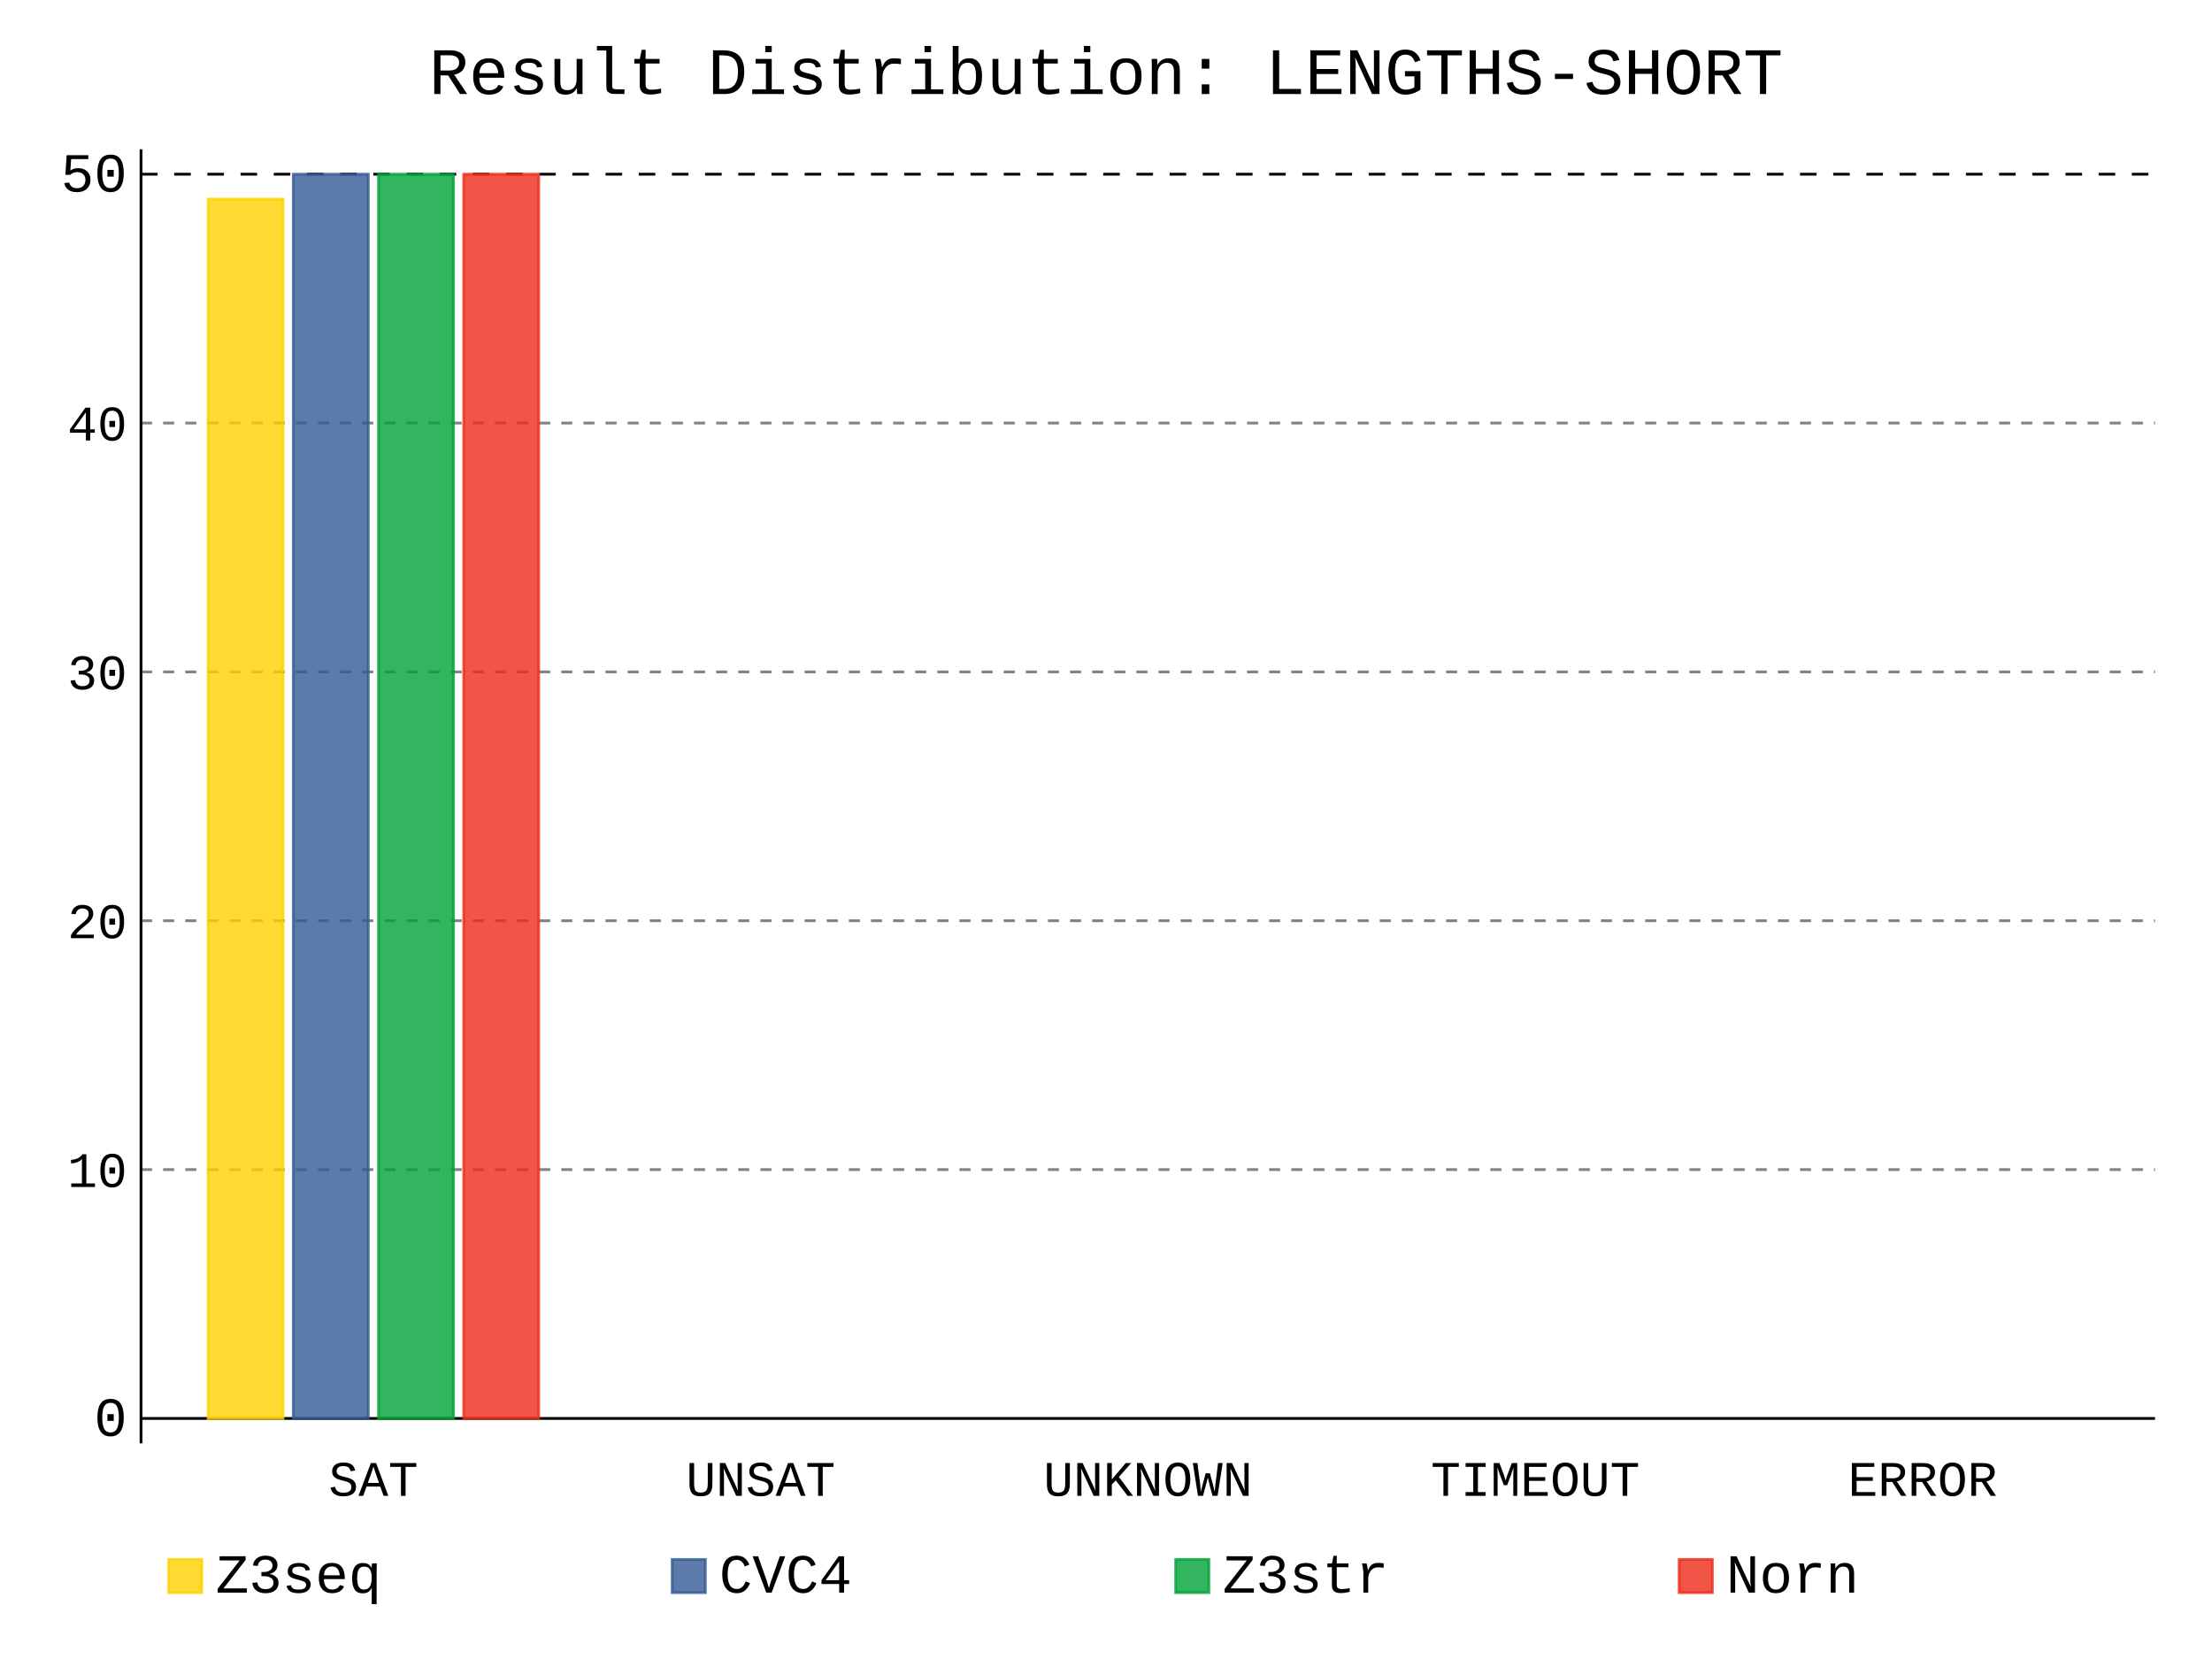
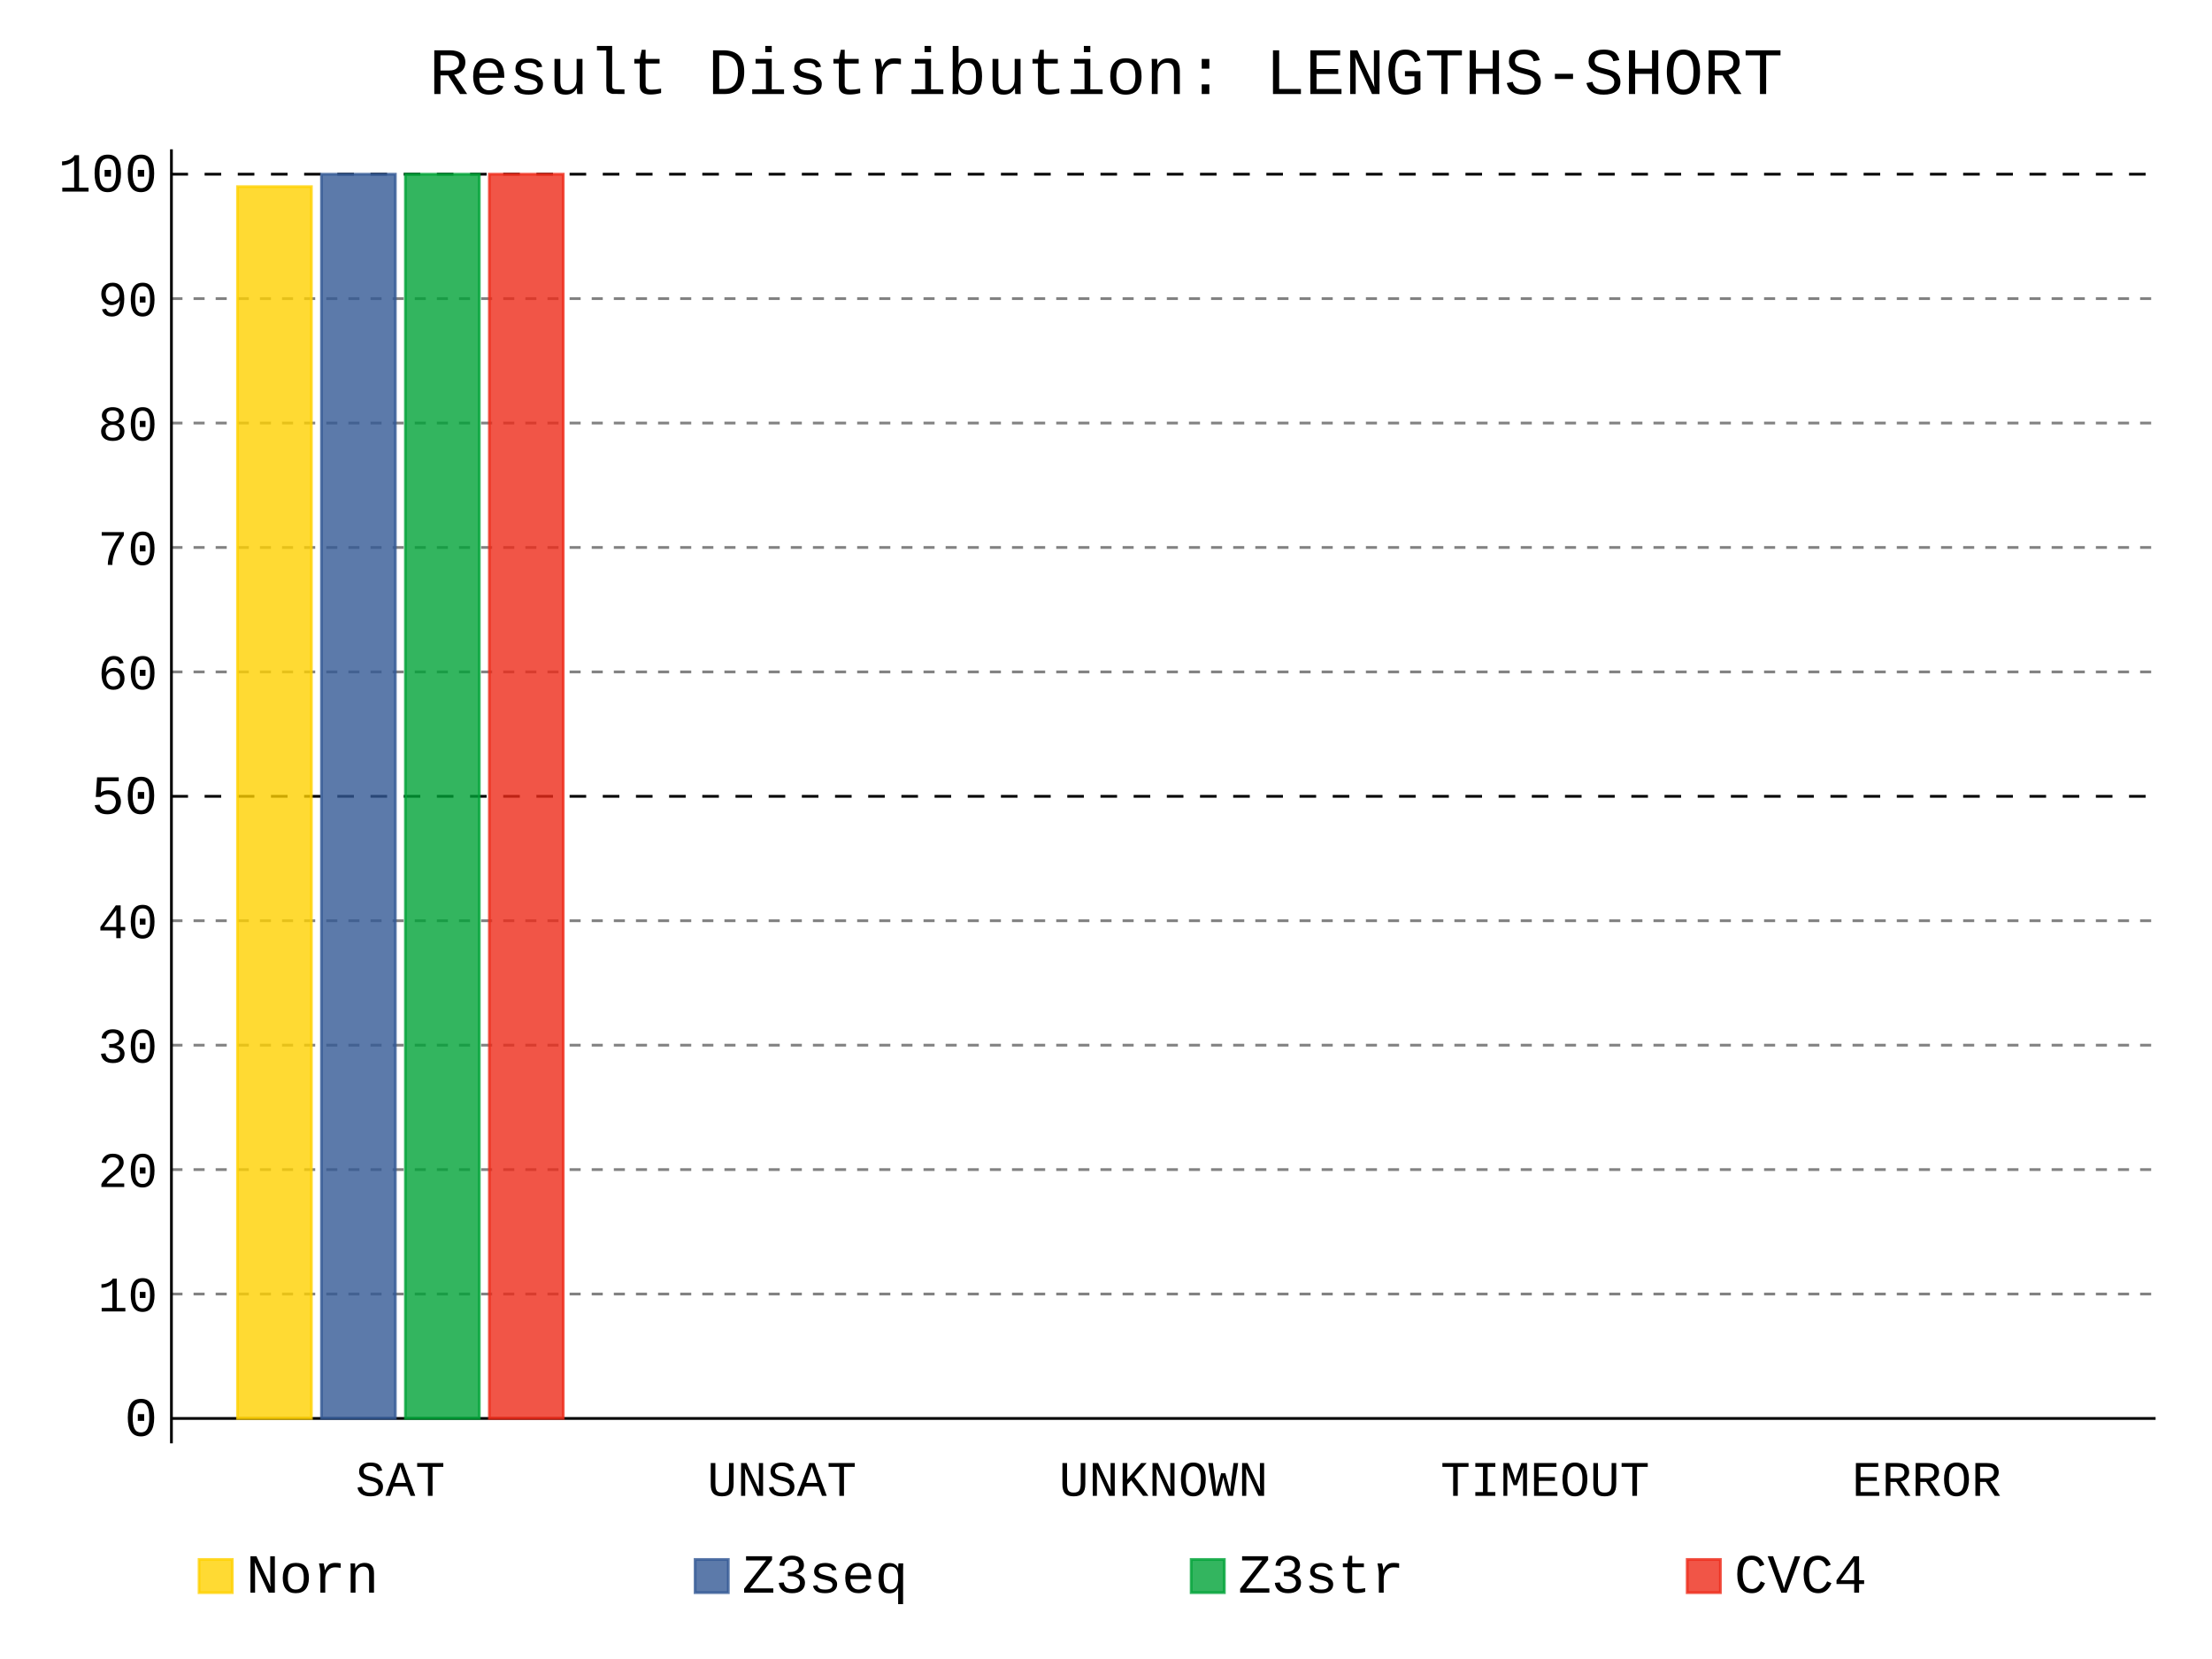
- <svg xmlns="http://www.w3.org/2000/svg" id="chart-a396bcf7-8a6f-410a-94f7-89f28a00dbc9" class="pygal-chart" viewBox="0 0 800 600">
+ <svg xmlns="http://www.w3.org/2000/svg" id="chart-cf477d47-cb5a-4258-bef3-6f8f0236b1b6" class="pygal-chart" viewBox="0 0 800 600">
  <defs>
-     <style type="text/css">#chart-a396bcf7-8a6f-410a-94f7-89f28a00dbc9{-webkit-user-select:none;-webkit-font-smoothing:antialiased;font-family:Consolas,"Liberation Mono",Menlo,Courier,monospace}#chart-a396bcf7-8a6f-410a-94f7-89f28a00dbc9 .title{font-family:Consolas,"Liberation Mono",Menlo,Courier,monospace;font-size:24px}#chart-a396bcf7-8a6f-410a-94f7-89f28a00dbc9 .legends .legend text{font-family:Consolas,"Liberation Mono",Menlo,Courier,monospace;font-size:20px}#chart-a396bcf7-8a6f-410a-94f7-89f28a00dbc9 .axis text{font-family:Consolas,"Liberation Mono",Menlo,Courier,monospace;font-size:18px}#chart-a396bcf7-8a6f-410a-94f7-89f28a00dbc9 .axis text.major{font-family:Consolas,"Liberation Mono",Menlo,Courier,monospace;font-size:20px}#chart-a396bcf7-8a6f-410a-94f7-89f28a00dbc9 .text-overlay text.value{font-family:Consolas,"Liberation Mono",Menlo,Courier,monospace;font-size:22px}#chart-a396bcf7-8a6f-410a-94f7-89f28a00dbc9 .text-overlay text.label{font-family:Consolas,"Liberation Mono",Menlo,Courier,monospace;font-size:20px}#chart-a396bcf7-8a6f-410a-94f7-89f28a00dbc9 .tooltip{font-family:Consolas,"Liberation Mono",Menlo,Courier,monospace;font-size:20px}#chart-a396bcf7-8a6f-410a-94f7-89f28a00dbc9 text.no_data{font-family:Consolas,"Liberation Mono",Menlo,Courier,monospace;font-size:64px}
- #chart-a396bcf7-8a6f-410a-94f7-89f28a00dbc9{background-color:#FFFFFF}#chart-a396bcf7-8a6f-410a-94f7-89f28a00dbc9 path,#chart-a396bcf7-8a6f-410a-94f7-89f28a00dbc9 line,#chart-a396bcf7-8a6f-410a-94f7-89f28a00dbc9 rect,#chart-a396bcf7-8a6f-410a-94f7-89f28a00dbc9 circle{-webkit-transition:100ms;-moz-transition:100ms;transition:100ms}#chart-a396bcf7-8a6f-410a-94f7-89f28a00dbc9 .graph &gt; .background{fill:#FFFFFF}#chart-a396bcf7-8a6f-410a-94f7-89f28a00dbc9 .plot &gt; .background{fill:#FFFFFF}#chart-a396bcf7-8a6f-410a-94f7-89f28a00dbc9 .graph{fill:#000000}#chart-a396bcf7-8a6f-410a-94f7-89f28a00dbc9 text.no_data{fill:#000000}#chart-a396bcf7-8a6f-410a-94f7-89f28a00dbc9 .title{fill:#000000}#chart-a396bcf7-8a6f-410a-94f7-89f28a00dbc9 .legends .legend text{fill:#000000}#chart-a396bcf7-8a6f-410a-94f7-89f28a00dbc9 .legends .legend:hover text{fill:#000000}#chart-a396bcf7-8a6f-410a-94f7-89f28a00dbc9 .axis .line{stroke:#000000}#chart-a396bcf7-8a6f-410a-94f7-89f28a00dbc9 .axis .guide.line{stroke:#828282}#chart-a396bcf7-8a6f-410a-94f7-89f28a00dbc9 .axis .major.line{stroke:#000000}#chart-a396bcf7-8a6f-410a-94f7-89f28a00dbc9 .axis text.major{fill:#000000}#chart-a396bcf7-8a6f-410a-94f7-89f28a00dbc9 .axis.y .guides:hover .guide.line,#chart-a396bcf7-8a6f-410a-94f7-89f28a00dbc9 .line-graph .axis.x .guides:hover .guide.line,#chart-a396bcf7-8a6f-410a-94f7-89f28a00dbc9 .stackedline-graph .axis.x .guides:hover .guide.line,#chart-a396bcf7-8a6f-410a-94f7-89f28a00dbc9 .xy-graph .axis.x .guides:hover .guide.line{stroke:#000000}#chart-a396bcf7-8a6f-410a-94f7-89f28a00dbc9 .axis .guides:hover text{fill:#000000}#chart-a396bcf7-8a6f-410a-94f7-89f28a00dbc9 .reactive{fill-opacity:.8;stroke-opacity:.8}#chart-a396bcf7-8a6f-410a-94f7-89f28a00dbc9 .ci{stroke:#000000}#chart-a396bcf7-8a6f-410a-94f7-89f28a00dbc9 .reactive.active,#chart-a396bcf7-8a6f-410a-94f7-89f28a00dbc9 .active .reactive{fill-opacity:.9;stroke-opacity:.9;stroke-width:4}#chart-a396bcf7-8a6f-410a-94f7-89f28a00dbc9 .ci .reactive.active{stroke-width:1.5}#chart-a396bcf7-8a6f-410a-94f7-89f28a00dbc9 .series text{fill:#000000}#chart-a396bcf7-8a6f-410a-94f7-89f28a00dbc9 .tooltip rect{fill:#FFFFFF;stroke:#000000;-webkit-transition:opacity 100ms;-moz-transition:opacity 100ms;transition:opacity 100ms}#chart-a396bcf7-8a6f-410a-94f7-89f28a00dbc9 .tooltip .label{fill:#000000}#chart-a396bcf7-8a6f-410a-94f7-89f28a00dbc9 .tooltip .label{fill:#000000}#chart-a396bcf7-8a6f-410a-94f7-89f28a00dbc9 .tooltip .legend{font-size:.8em;fill:#828282}#chart-a396bcf7-8a6f-410a-94f7-89f28a00dbc9 .tooltip .x_label{font-size:.6em;fill:#000000}#chart-a396bcf7-8a6f-410a-94f7-89f28a00dbc9 .tooltip .xlink{font-size:.5em;text-decoration:underline}#chart-a396bcf7-8a6f-410a-94f7-89f28a00dbc9 .tooltip .value{font-size:1.5em}#chart-a396bcf7-8a6f-410a-94f7-89f28a00dbc9 .bound{font-size:.5em}#chart-a396bcf7-8a6f-410a-94f7-89f28a00dbc9 .max-value{font-size:.75em;fill:#828282}#chart-a396bcf7-8a6f-410a-94f7-89f28a00dbc9 .map-element{fill:#FFFFFF;stroke:#828282 !important}#chart-a396bcf7-8a6f-410a-94f7-89f28a00dbc9 .map-element .reactive{fill-opacity:inherit;stroke-opacity:inherit}#chart-a396bcf7-8a6f-410a-94f7-89f28a00dbc9 .color-0,#chart-a396bcf7-8a6f-410a-94f7-89f28a00dbc9 .color-0 a:visited{stroke:#FFD000;fill:#FFD000}#chart-a396bcf7-8a6f-410a-94f7-89f28a00dbc9 .color-1,#chart-a396bcf7-8a6f-410a-94f7-89f28a00dbc9 .color-1 a:visited{stroke:#345995;fill:#345995}#chart-a396bcf7-8a6f-410a-94f7-89f28a00dbc9 .color-2,#chart-a396bcf7-8a6f-410a-94f7-89f28a00dbc9 .color-2 a:visited{stroke:#01A337;fill:#01A337}#chart-a396bcf7-8a6f-410a-94f7-89f28a00dbc9 .color-3,#chart-a396bcf7-8a6f-410a-94f7-89f28a00dbc9 .color-3 a:visited{stroke:#ED2B1A;fill:#ED2B1A}#chart-a396bcf7-8a6f-410a-94f7-89f28a00dbc9 .text-overlay .color-0 text{fill:black}#chart-a396bcf7-8a6f-410a-94f7-89f28a00dbc9 .text-overlay .color-1 text{fill:black}#chart-a396bcf7-8a6f-410a-94f7-89f28a00dbc9 .text-overlay .color-2 text{fill:black}#chart-a396bcf7-8a6f-410a-94f7-89f28a00dbc9 .text-overlay .color-3 text{fill:black}
- #chart-a396bcf7-8a6f-410a-94f7-89f28a00dbc9 text.no_data{text-anchor:middle}#chart-a396bcf7-8a6f-410a-94f7-89f28a00dbc9 .guide.line{fill:none}#chart-a396bcf7-8a6f-410a-94f7-89f28a00dbc9 .centered{text-anchor:middle}#chart-a396bcf7-8a6f-410a-94f7-89f28a00dbc9 .title{text-anchor:middle}#chart-a396bcf7-8a6f-410a-94f7-89f28a00dbc9 .legends .legend text{fill-opacity:1}#chart-a396bcf7-8a6f-410a-94f7-89f28a00dbc9 .axis.x text{text-anchor:middle}#chart-a396bcf7-8a6f-410a-94f7-89f28a00dbc9 .axis.x:not(.web) text[transform]{text-anchor:start}#chart-a396bcf7-8a6f-410a-94f7-89f28a00dbc9 .axis.x:not(.web) text[transform].backwards{text-anchor:end}#chart-a396bcf7-8a6f-410a-94f7-89f28a00dbc9 .axis.y text{text-anchor:end}#chart-a396bcf7-8a6f-410a-94f7-89f28a00dbc9 .axis.y text[transform].backwards{text-anchor:start}#chart-a396bcf7-8a6f-410a-94f7-89f28a00dbc9 .axis.y2 text{text-anchor:start}#chart-a396bcf7-8a6f-410a-94f7-89f28a00dbc9 .axis.y2 text[transform].backwards{text-anchor:end}#chart-a396bcf7-8a6f-410a-94f7-89f28a00dbc9 .axis .guide.line{stroke-dasharray:4,4}#chart-a396bcf7-8a6f-410a-94f7-89f28a00dbc9 .axis .major.guide.line{stroke-dasharray:6,6}#chart-a396bcf7-8a6f-410a-94f7-89f28a00dbc9 .horizontal .axis.y .guide.line,#chart-a396bcf7-8a6f-410a-94f7-89f28a00dbc9 .horizontal .axis.y2 .guide.line,#chart-a396bcf7-8a6f-410a-94f7-89f28a00dbc9 .vertical .axis.x .guide.line{opacity:0}#chart-a396bcf7-8a6f-410a-94f7-89f28a00dbc9 .horizontal .axis.always_show .guide.line,#chart-a396bcf7-8a6f-410a-94f7-89f28a00dbc9 .vertical .axis.always_show .guide.line{opacity:1 !important}#chart-a396bcf7-8a6f-410a-94f7-89f28a00dbc9 .axis.y .guides:hover .guide.line,#chart-a396bcf7-8a6f-410a-94f7-89f28a00dbc9 .axis.y2 .guides:hover .guide.line,#chart-a396bcf7-8a6f-410a-94f7-89f28a00dbc9 .axis.x .guides:hover .guide.line{opacity:1}#chart-a396bcf7-8a6f-410a-94f7-89f28a00dbc9 .axis .guides:hover text{opacity:1}#chart-a396bcf7-8a6f-410a-94f7-89f28a00dbc9 .nofill{fill:none}#chart-a396bcf7-8a6f-410a-94f7-89f28a00dbc9 .subtle-fill{fill-opacity:.2}#chart-a396bcf7-8a6f-410a-94f7-89f28a00dbc9 .dot{stroke-width:1px;fill-opacity:1}#chart-a396bcf7-8a6f-410a-94f7-89f28a00dbc9 .dot.active{stroke-width:5px}#chart-a396bcf7-8a6f-410a-94f7-89f28a00dbc9 .dot.negative{fill:transparent}#chart-a396bcf7-8a6f-410a-94f7-89f28a00dbc9 text,#chart-a396bcf7-8a6f-410a-94f7-89f28a00dbc9 tspan{stroke:none !important}#chart-a396bcf7-8a6f-410a-94f7-89f28a00dbc9 .series text.active{opacity:1}#chart-a396bcf7-8a6f-410a-94f7-89f28a00dbc9 .tooltip rect{fill-opacity:.95;stroke-width:.5}#chart-a396bcf7-8a6f-410a-94f7-89f28a00dbc9 .tooltip text{fill-opacity:1}#chart-a396bcf7-8a6f-410a-94f7-89f28a00dbc9 .showable{visibility:hidden}#chart-a396bcf7-8a6f-410a-94f7-89f28a00dbc9 .showable.shown{visibility:visible}#chart-a396bcf7-8a6f-410a-94f7-89f28a00dbc9 .gauge-background{fill:rgba(229,229,229,1);stroke:none}#chart-a396bcf7-8a6f-410a-94f7-89f28a00dbc9 .bg-lines{stroke:#FFFFFF;stroke-width:2px}</style>
+     <style type="text/css">#chart-cf477d47-cb5a-4258-bef3-6f8f0236b1b6{-webkit-user-select:none;-webkit-font-smoothing:antialiased;font-family:Consolas,"Liberation Mono",Menlo,Courier,monospace}#chart-cf477d47-cb5a-4258-bef3-6f8f0236b1b6 .title{font-family:Consolas,"Liberation Mono",Menlo,Courier,monospace;font-size:24px}#chart-cf477d47-cb5a-4258-bef3-6f8f0236b1b6 .legends .legend text{font-family:Consolas,"Liberation Mono",Menlo,Courier,monospace;font-size:20px}#chart-cf477d47-cb5a-4258-bef3-6f8f0236b1b6 .axis text{font-family:Consolas,"Liberation Mono",Menlo,Courier,monospace;font-size:18px}#chart-cf477d47-cb5a-4258-bef3-6f8f0236b1b6 .axis text.major{font-family:Consolas,"Liberation Mono",Menlo,Courier,monospace;font-size:20px}#chart-cf477d47-cb5a-4258-bef3-6f8f0236b1b6 .text-overlay text.value{font-family:Consolas,"Liberation Mono",Menlo,Courier,monospace;font-size:22px}#chart-cf477d47-cb5a-4258-bef3-6f8f0236b1b6 .text-overlay text.label{font-family:Consolas,"Liberation Mono",Menlo,Courier,monospace;font-size:20px}#chart-cf477d47-cb5a-4258-bef3-6f8f0236b1b6 .tooltip{font-family:Consolas,"Liberation Mono",Menlo,Courier,monospace;font-size:20px}#chart-cf477d47-cb5a-4258-bef3-6f8f0236b1b6 text.no_data{font-family:Consolas,"Liberation Mono",Menlo,Courier,monospace;font-size:64px}
+ #chart-cf477d47-cb5a-4258-bef3-6f8f0236b1b6{background-color:#FFFFFF}#chart-cf477d47-cb5a-4258-bef3-6f8f0236b1b6 path,#chart-cf477d47-cb5a-4258-bef3-6f8f0236b1b6 line,#chart-cf477d47-cb5a-4258-bef3-6f8f0236b1b6 rect,#chart-cf477d47-cb5a-4258-bef3-6f8f0236b1b6 circle{-webkit-transition:100ms;-moz-transition:100ms;transition:100ms}#chart-cf477d47-cb5a-4258-bef3-6f8f0236b1b6 .graph &gt; .background{fill:#FFFFFF}#chart-cf477d47-cb5a-4258-bef3-6f8f0236b1b6 .plot &gt; .background{fill:#FFFFFF}#chart-cf477d47-cb5a-4258-bef3-6f8f0236b1b6 .graph{fill:#000000}#chart-cf477d47-cb5a-4258-bef3-6f8f0236b1b6 text.no_data{fill:#000000}#chart-cf477d47-cb5a-4258-bef3-6f8f0236b1b6 .title{fill:#000000}#chart-cf477d47-cb5a-4258-bef3-6f8f0236b1b6 .legends .legend text{fill:#000000}#chart-cf477d47-cb5a-4258-bef3-6f8f0236b1b6 .legends .legend:hover text{fill:#000000}#chart-cf477d47-cb5a-4258-bef3-6f8f0236b1b6 .axis .line{stroke:#000000}#chart-cf477d47-cb5a-4258-bef3-6f8f0236b1b6 .axis .guide.line{stroke:#828282}#chart-cf477d47-cb5a-4258-bef3-6f8f0236b1b6 .axis .major.line{stroke:#000000}#chart-cf477d47-cb5a-4258-bef3-6f8f0236b1b6 .axis text.major{fill:#000000}#chart-cf477d47-cb5a-4258-bef3-6f8f0236b1b6 .axis.y .guides:hover .guide.line,#chart-cf477d47-cb5a-4258-bef3-6f8f0236b1b6 .line-graph .axis.x .guides:hover .guide.line,#chart-cf477d47-cb5a-4258-bef3-6f8f0236b1b6 .stackedline-graph .axis.x .guides:hover .guide.line,#chart-cf477d47-cb5a-4258-bef3-6f8f0236b1b6 .xy-graph .axis.x .guides:hover .guide.line{stroke:#000000}#chart-cf477d47-cb5a-4258-bef3-6f8f0236b1b6 .axis .guides:hover text{fill:#000000}#chart-cf477d47-cb5a-4258-bef3-6f8f0236b1b6 .reactive{fill-opacity:.8;stroke-opacity:.8}#chart-cf477d47-cb5a-4258-bef3-6f8f0236b1b6 .ci{stroke:#000000}#chart-cf477d47-cb5a-4258-bef3-6f8f0236b1b6 .reactive.active,#chart-cf477d47-cb5a-4258-bef3-6f8f0236b1b6 .active .reactive{fill-opacity:.9;stroke-opacity:.9;stroke-width:4}#chart-cf477d47-cb5a-4258-bef3-6f8f0236b1b6 .ci .reactive.active{stroke-width:1.5}#chart-cf477d47-cb5a-4258-bef3-6f8f0236b1b6 .series text{fill:#000000}#chart-cf477d47-cb5a-4258-bef3-6f8f0236b1b6 .tooltip rect{fill:#FFFFFF;stroke:#000000;-webkit-transition:opacity 100ms;-moz-transition:opacity 100ms;transition:opacity 100ms}#chart-cf477d47-cb5a-4258-bef3-6f8f0236b1b6 .tooltip .label{fill:#000000}#chart-cf477d47-cb5a-4258-bef3-6f8f0236b1b6 .tooltip .label{fill:#000000}#chart-cf477d47-cb5a-4258-bef3-6f8f0236b1b6 .tooltip .legend{font-size:.8em;fill:#828282}#chart-cf477d47-cb5a-4258-bef3-6f8f0236b1b6 .tooltip .x_label{font-size:.6em;fill:#000000}#chart-cf477d47-cb5a-4258-bef3-6f8f0236b1b6 .tooltip .xlink{font-size:.5em;text-decoration:underline}#chart-cf477d47-cb5a-4258-bef3-6f8f0236b1b6 .tooltip .value{font-size:1.5em}#chart-cf477d47-cb5a-4258-bef3-6f8f0236b1b6 .bound{font-size:.5em}#chart-cf477d47-cb5a-4258-bef3-6f8f0236b1b6 .max-value{font-size:.75em;fill:#828282}#chart-cf477d47-cb5a-4258-bef3-6f8f0236b1b6 .map-element{fill:#FFFFFF;stroke:#828282 !important}#chart-cf477d47-cb5a-4258-bef3-6f8f0236b1b6 .map-element .reactive{fill-opacity:inherit;stroke-opacity:inherit}#chart-cf477d47-cb5a-4258-bef3-6f8f0236b1b6 .color-0,#chart-cf477d47-cb5a-4258-bef3-6f8f0236b1b6 .color-0 a:visited{stroke:#FFD000;fill:#FFD000}#chart-cf477d47-cb5a-4258-bef3-6f8f0236b1b6 .color-1,#chart-cf477d47-cb5a-4258-bef3-6f8f0236b1b6 .color-1 a:visited{stroke:#345995;fill:#345995}#chart-cf477d47-cb5a-4258-bef3-6f8f0236b1b6 .color-2,#chart-cf477d47-cb5a-4258-bef3-6f8f0236b1b6 .color-2 a:visited{stroke:#01A337;fill:#01A337}#chart-cf477d47-cb5a-4258-bef3-6f8f0236b1b6 .color-3,#chart-cf477d47-cb5a-4258-bef3-6f8f0236b1b6 .color-3 a:visited{stroke:#ED2B1A;fill:#ED2B1A}#chart-cf477d47-cb5a-4258-bef3-6f8f0236b1b6 .text-overlay .color-0 text{fill:black}#chart-cf477d47-cb5a-4258-bef3-6f8f0236b1b6 .text-overlay .color-1 text{fill:black}#chart-cf477d47-cb5a-4258-bef3-6f8f0236b1b6 .text-overlay .color-2 text{fill:black}#chart-cf477d47-cb5a-4258-bef3-6f8f0236b1b6 .text-overlay .color-3 text{fill:black}
+ #chart-cf477d47-cb5a-4258-bef3-6f8f0236b1b6 text.no_data{text-anchor:middle}#chart-cf477d47-cb5a-4258-bef3-6f8f0236b1b6 .guide.line{fill:none}#chart-cf477d47-cb5a-4258-bef3-6f8f0236b1b6 .centered{text-anchor:middle}#chart-cf477d47-cb5a-4258-bef3-6f8f0236b1b6 .title{text-anchor:middle}#chart-cf477d47-cb5a-4258-bef3-6f8f0236b1b6 .legends .legend text{fill-opacity:1}#chart-cf477d47-cb5a-4258-bef3-6f8f0236b1b6 .axis.x text{text-anchor:middle}#chart-cf477d47-cb5a-4258-bef3-6f8f0236b1b6 .axis.x:not(.web) text[transform]{text-anchor:start}#chart-cf477d47-cb5a-4258-bef3-6f8f0236b1b6 .axis.x:not(.web) text[transform].backwards{text-anchor:end}#chart-cf477d47-cb5a-4258-bef3-6f8f0236b1b6 .axis.y text{text-anchor:end}#chart-cf477d47-cb5a-4258-bef3-6f8f0236b1b6 .axis.y text[transform].backwards{text-anchor:start}#chart-cf477d47-cb5a-4258-bef3-6f8f0236b1b6 .axis.y2 text{text-anchor:start}#chart-cf477d47-cb5a-4258-bef3-6f8f0236b1b6 .axis.y2 text[transform].backwards{text-anchor:end}#chart-cf477d47-cb5a-4258-bef3-6f8f0236b1b6 .axis .guide.line{stroke-dasharray:4,4}#chart-cf477d47-cb5a-4258-bef3-6f8f0236b1b6 .axis .major.guide.line{stroke-dasharray:6,6}#chart-cf477d47-cb5a-4258-bef3-6f8f0236b1b6 .horizontal .axis.y .guide.line,#chart-cf477d47-cb5a-4258-bef3-6f8f0236b1b6 .horizontal .axis.y2 .guide.line,#chart-cf477d47-cb5a-4258-bef3-6f8f0236b1b6 .vertical .axis.x .guide.line{opacity:0}#chart-cf477d47-cb5a-4258-bef3-6f8f0236b1b6 .horizontal .axis.always_show .guide.line,#chart-cf477d47-cb5a-4258-bef3-6f8f0236b1b6 .vertical .axis.always_show .guide.line{opacity:1 !important}#chart-cf477d47-cb5a-4258-bef3-6f8f0236b1b6 .axis.y .guides:hover .guide.line,#chart-cf477d47-cb5a-4258-bef3-6f8f0236b1b6 .axis.y2 .guides:hover .guide.line,#chart-cf477d47-cb5a-4258-bef3-6f8f0236b1b6 .axis.x .guides:hover .guide.line{opacity:1}#chart-cf477d47-cb5a-4258-bef3-6f8f0236b1b6 .axis .guides:hover text{opacity:1}#chart-cf477d47-cb5a-4258-bef3-6f8f0236b1b6 .nofill{fill:none}#chart-cf477d47-cb5a-4258-bef3-6f8f0236b1b6 .subtle-fill{fill-opacity:.2}#chart-cf477d47-cb5a-4258-bef3-6f8f0236b1b6 .dot{stroke-width:1px;fill-opacity:1}#chart-cf477d47-cb5a-4258-bef3-6f8f0236b1b6 .dot.active{stroke-width:5px}#chart-cf477d47-cb5a-4258-bef3-6f8f0236b1b6 .dot.negative{fill:transparent}#chart-cf477d47-cb5a-4258-bef3-6f8f0236b1b6 text,#chart-cf477d47-cb5a-4258-bef3-6f8f0236b1b6 tspan{stroke:none !important}#chart-cf477d47-cb5a-4258-bef3-6f8f0236b1b6 .series text.active{opacity:1}#chart-cf477d47-cb5a-4258-bef3-6f8f0236b1b6 .tooltip rect{fill-opacity:.95;stroke-width:.5}#chart-cf477d47-cb5a-4258-bef3-6f8f0236b1b6 .tooltip text{fill-opacity:1}#chart-cf477d47-cb5a-4258-bef3-6f8f0236b1b6 .showable{visibility:hidden}#chart-cf477d47-cb5a-4258-bef3-6f8f0236b1b6 .showable.shown{visibility:visible}#chart-cf477d47-cb5a-4258-bef3-6f8f0236b1b6 .gauge-background{fill:rgba(229,229,229,1);stroke:none}#chart-cf477d47-cb5a-4258-bef3-6f8f0236b1b6 .bg-lines{stroke:#FFFFFF;stroke-width:2px}</style>
  </defs>
  <g class="graph bar-graph vertical">
    <rect class="background" height="600" width="800" x="0" y="0" />
-     <g class="plot" transform="translate(51, 54)">
-       <rect class="background" height="468.0" width="728.4" x="0" y="0" />
+     <g class="plot" transform="translate(62, 54)">
+       <rect class="background" height="468.0" width="717.6" x="0" y="0" />
      <g class="axis y always_show">
        <g class="guides">
-           <path class="axis major line" d="M0 459 h728.4" />
+           <path class="axis major line" d="M0 459 h717.6" />
          <text class="major" x="-5" y="465.3">0</text>
        </g>
        <g class="guides">
-           <path class="guide line" d="M0 369 h728.4" />
-           <text class="" x="-5" y="375.3">10</text>
+           <path class="guide line" d="M0 414 h717.6" />
+           <text class="" x="-5" y="420.3">10</text>
        </g>
        <g class="guides">
-           <path class="guide line" d="M0 279 h728.4" />
-           <text class="" x="-5" y="285.3">20</text>
+           <path class="guide line" d="M0 369 h717.6" />
+           <text class="" x="-5" y="375.3">20</text>
        </g>
        <g class="guides">
-           <path class="guide line" d="M0 189 h728.4" />
-           <text class="" x="-5" y="195.3">30</text>
+           <path class="guide line" d="M0 324 h717.6" />
+           <text class="" x="-5" y="330.3">30</text>
        </g>
        <g class="guides">
-           <path class="guide line" d="M0 99 h728.4" />
-           <text class="" x="-5" y="105.3">40</text>
+           <path class="guide line" d="M0 279 h717.6" />
+           <text class="" x="-5" y="285.3">40</text>
        </g>
        <g class="guides">
-           <path class="major guide line" d="M0 9 h728.4" />
-           <text class="major" x="-5" y="15.3">50</text>
+           <path class="major guide line" d="M0 234 h717.6" />
+           <text class="major" x="-5" y="240.3">50</text>
+         </g>
+         <g class="guides">
+           <path class="guide line" d="M0 189 h717.6" />
+           <text class="" x="-5" y="195.3">60</text>
+         </g>
+         <g class="guides">
+           <path class="guide line" d="M0 144 h717.6" />
+           <text class="" x="-5" y="150.3">70</text>
+         </g>
+         <g class="guides">
+           <path class="guide line" d="M0 99 h717.6" />
+           <text class="" x="-5" y="105.3">80</text>
+         </g>
+         <g class="guides">
+           <path class="guide line" d="M0 54 h717.6" />
+           <text class="" x="-5" y="60.3">90</text>
+         </g>
+         <g class="guides">
+           <path class="major guide line" d="M0 9 h717.6" />
+           <text class="major" x="-5" y="15.3">100</text>
        </g>
      </g>
      <g class="axis x">
        <path class="line" d="M0 0 v468" />
        <g class="guides">
-           <path class="guide line" d="M84.046 0 v468" />
-           <text class="" x="84.046" y="487.0">SAT</text>
+           <path class="guide line" d="M82.8 0 v468" />
+           <text class="" x="82.8" y="487.0">SAT</text>
        </g>
        <g class="guides">
-           <path class="guide line" d="M224.123 0 v468" />
-           <text class="" x="224.123" y="487.0">UNSAT</text>
+           <path class="guide line" d="M220.8 0 v468" />
+           <text class="" x="220.8" y="487.0">UNSAT</text>
        </g>
        <g class="guides">
-           <path class="guide line" d="M364.2 0 v468" />
-           <text class="" x="364.2" y="487.0">UNKNOWN</text>
+           <path class="guide line" d="M358.8 0 v468" />
+           <text class="" x="358.8" y="487.0">UNKNOWN</text>
        </g>
        <g class="guides">
-           <path class="guide line" d="M504.277 0 v468" />
-           <text class="" x="504.277" y="487.0">TIMEOUT</text>
+           <path class="guide line" d="M496.8 0 v468" />
+           <text class="" x="496.8" y="487.0">TIMEOUT</text>
        </g>
        <g class="guides">
-           <path class="guide line" d="M644.354 0 v468" />
-           <text class="" x="644.354" y="487.0">ERROR</text>
+           <path class="guide line" d="M634.8 0 v468" />
+           <text class="" x="634.8" y="487.0">ERROR</text>
        </g>
      </g>
      <g class="series serie-0 color-0">
        <g class="bars">
          <g class="bar">
-             <rect class="rect reactive tooltip-trigger" height="441.0" rx="0" ry="0" width="27.119" x="24.261" y="18.0" />
+             <rect class="rect reactive tooltip-trigger" height="445.5" rx="0" ry="0" width="26.717" x="23.902" y="13.5" />
          </g>
          <g class="bar">
-             <rect class="rect reactive tooltip-trigger" height="0.0" rx="0" ry="0" width="27.119" x="164.338" y="459.0" />
+             <rect class="rect reactive tooltip-trigger" height="0.0" rx="0" ry="0" width="26.717" x="161.902" y="459.0" />
          </g>
          <g class="bar">
-             <rect class="rect reactive tooltip-trigger" height="0.0" rx="0" ry="0" width="27.119" x="304.415" y="459.0" />
+             <rect class="rect reactive tooltip-trigger" height="0.0" rx="0" ry="0" width="26.717" x="299.902" y="459.0" />
          </g>
          <g class="bar">
-             <rect class="rect reactive tooltip-trigger" height="0.0" rx="0" ry="0" width="27.119" x="444.492" y="459.0" />
+             <rect class="rect reactive tooltip-trigger" height="0.0" rx="0" ry="0" width="26.717" x="437.902" y="459.0" />
          </g>
          <g class="bar">
-             <rect class="rect reactive tooltip-trigger" height="0.0" rx="0" ry="0" width="27.119" x="584.569" y="459.0" />
+             <rect class="rect reactive tooltip-trigger" height="0.0" rx="0" ry="0" width="26.717" x="575.902" y="459.0" />
          </g>
        </g>
      </g>
      <g class="series serie-1 color-1">
        <g class="bars">
          <g class="bar">
-             <rect class="rect reactive tooltip-trigger" height="450.0" rx="0" ry="0" width="27.119" x="55.078" y="9.0" />
+             <rect class="rect reactive tooltip-trigger" height="450.0" rx="0" ry="0" width="26.717" x="54.262" y="9.0" />
          </g>
          <g class="bar">
-             <rect class="rect reactive tooltip-trigger" height="0.0" rx="0" ry="0" width="27.119" x="195.155" y="459.0" />
+             <rect class="rect reactive tooltip-trigger" height="0.0" rx="0" ry="0" width="26.717" x="192.262" y="459.0" />
          </g>
          <g class="bar">
-             <rect class="rect reactive tooltip-trigger" height="0.0" rx="0" ry="0" width="27.119" x="335.232" y="459.0" />
+             <rect class="rect reactive tooltip-trigger" height="0.0" rx="0" ry="0" width="26.717" x="330.262" y="459.0" />
          </g>
          <g class="bar">
-             <rect class="rect reactive tooltip-trigger" height="0.0" rx="0" ry="0" width="27.119" x="475.309" y="459.0" />
+             <rect class="rect reactive tooltip-trigger" height="0.0" rx="0" ry="0" width="26.717" x="468.262" y="459.0" />
          </g>
          <g class="bar">
-             <rect class="rect reactive tooltip-trigger" height="0.0" rx="0" ry="0" width="27.119" x="615.386" y="459.0" />
+             <rect class="rect reactive tooltip-trigger" height="0.0" rx="0" ry="0" width="26.717" x="606.262" y="459.0" />
          </g>
        </g>
      </g>
      <g class="series serie-2 color-2">
        <g class="bars">
          <g class="bar">
-             <rect class="rect reactive tooltip-trigger" height="450.0" rx="0" ry="0" width="27.119" x="85.895" y="9.0" />
+             <rect class="rect reactive tooltip-trigger" height="450.0" rx="0" ry="0" width="26.717" x="84.622" y="9.0" />
          </g>
          <g class="bar">
-             <rect class="rect reactive tooltip-trigger" height="0.0" rx="0" ry="0" width="27.119" x="225.972" y="459.0" />
+             <rect class="rect reactive tooltip-trigger" height="0.0" rx="0" ry="0" width="26.717" x="222.622" y="459.0" />
          </g>
          <g class="bar">
-             <rect class="rect reactive tooltip-trigger" height="0.0" rx="0" ry="0" width="27.119" x="366.049" y="459.0" />
+             <rect class="rect reactive tooltip-trigger" height="0.0" rx="0" ry="0" width="26.717" x="360.622" y="459.0" />
          </g>
          <g class="bar">
-             <rect class="rect reactive tooltip-trigger" height="0.0" rx="0" ry="0" width="27.119" x="506.126" y="459.0" />
+             <rect class="rect reactive tooltip-trigger" height="0.0" rx="0" ry="0" width="26.717" x="498.622" y="459.0" />
          </g>
          <g class="bar">
-             <rect class="rect reactive tooltip-trigger" height="0.0" rx="0" ry="0" width="27.119" x="646.203" y="459.0" />
+             <rect class="rect reactive tooltip-trigger" height="0.0" rx="0" ry="0" width="26.717" x="636.622" y="459.0" />
          </g>
        </g>
      </g>
      <g class="series serie-3 color-3">
        <g class="bars">
          <g class="bar">
-             <rect class="rect reactive tooltip-trigger" height="450.0" rx="0" ry="0" width="27.119" x="116.712" y="9.0" />
+             <rect class="rect reactive tooltip-trigger" height="450.0" rx="0" ry="0" width="26.717" x="114.982" y="9.0" />
          </g>
          <g class="bar">
-             <rect class="rect reactive tooltip-trigger" height="0.0" rx="0" ry="0" width="27.119" x="256.789" y="459.0" />
+             <rect class="rect reactive tooltip-trigger" height="0.0" rx="0" ry="0" width="26.717" x="252.982" y="459.0" />
          </g>
          <g class="bar">
-             <rect class="rect reactive tooltip-trigger" height="0.0" rx="0" ry="0" width="27.119" x="396.866" y="459.0" />
+             <rect class="rect reactive tooltip-trigger" height="0.0" rx="0" ry="0" width="26.717" x="390.982" y="459.0" />
          </g>
          <g class="bar">
-             <rect class="rect reactive tooltip-trigger" height="0.0" rx="0" ry="0" width="27.119" x="536.943" y="459.0" />
+             <rect class="rect reactive tooltip-trigger" height="0.0" rx="0" ry="0" width="26.717" x="528.982" y="459.0" />
          </g>
          <g class="bar">
-             <rect class="rect reactive tooltip-trigger" height="0.0" rx="0" ry="0" width="27.119" x="677.02" y="459.0" />
+             <rect class="rect reactive tooltip-trigger" height="0.0" rx="0" ry="0" width="26.717" x="666.982" y="459.0" />
          </g>
        </g>
      </g>
    </g>
    <g class="titles">
      <text class="title plot_title" x="400.0" y="34">Result Distribution: LENGTHS-SHORT</text>
    </g>
-     <g class="plot overlay" transform="translate(51, 54)">
+     <g class="plot overlay" transform="translate(62, 54)">
      <g class="series serie-0 color-0" />
      <g class="series serie-1 color-1" />
      <g class="series serie-2 color-2" />
      <g class="series serie-3 color-3" />
    </g>
-     <g class="plot text-overlay" transform="translate(51, 54)">
+     <g class="plot text-overlay" transform="translate(62, 54)">
      <g class="series serie-0 color-0" />
      <g class="series serie-1 color-1" />
      <g class="series serie-2 color-2" />
      <g class="series serie-3 color-3" />
    </g>
-     <g class="plot tooltip-overlay" transform="translate(51, 54)">
+     <g class="plot tooltip-overlay" transform="translate(62, 54)">
      <g class="tooltip" style="opacity: 0" transform="translate(0 0)">
        <rect class="tooltip-box" height="0" rx="10" ry="10" width="0" />
        <g class="text" />
      </g>
    </g>
-     <g class="legends" transform="translate(61, 560)">
+     <g class="legends" transform="translate(72, 560)">
      <g class="legend reactive activate-serie" id="activate-serie-0">
        <rect class="color-0 reactive" height="12" width="12" x="0.0" y="4.0" />
-         <text x="17.0" y="16.0">Z3seq</text>
+         <text x="17.0" y="16.0">Norn</text>
      </g>
      <g class="legend reactive activate-serie" id="activate-serie-1">
-         <rect class="color-1 reactive" height="12" width="12" x="182.1" y="4.0" />
-         <text x="199.1" y="16.0">CVC4</text>
+         <rect class="color-1 reactive" height="12" width="12" x="179.4" y="4.0" />
+         <text x="196.4" y="16.0">Z3seq</text>
      </g>
      <g class="legend reactive activate-serie" id="activate-serie-2">
-         <rect class="color-2 reactive" height="12" width="12" x="364.2" y="4.0" />
-         <text x="381.2" y="16.0">Z3str</text>
+         <rect class="color-2 reactive" height="12" width="12" x="358.8" y="4.0" />
+         <text x="375.8" y="16.0">Z3str</text>
      </g>
      <g class="legend reactive activate-serie" id="activate-serie-3">
-         <rect class="color-3 reactive" height="12" width="12" x="546.3" y="4.0" />
-         <text x="563.3" y="16.0">Norn</text>
+         <rect class="color-3 reactive" height="12" width="12" x="538.2" y="4.0" />
+         <text x="555.2" y="16.0">CVC4</text>
      </g>
    </g>
  </g>
</svg>
